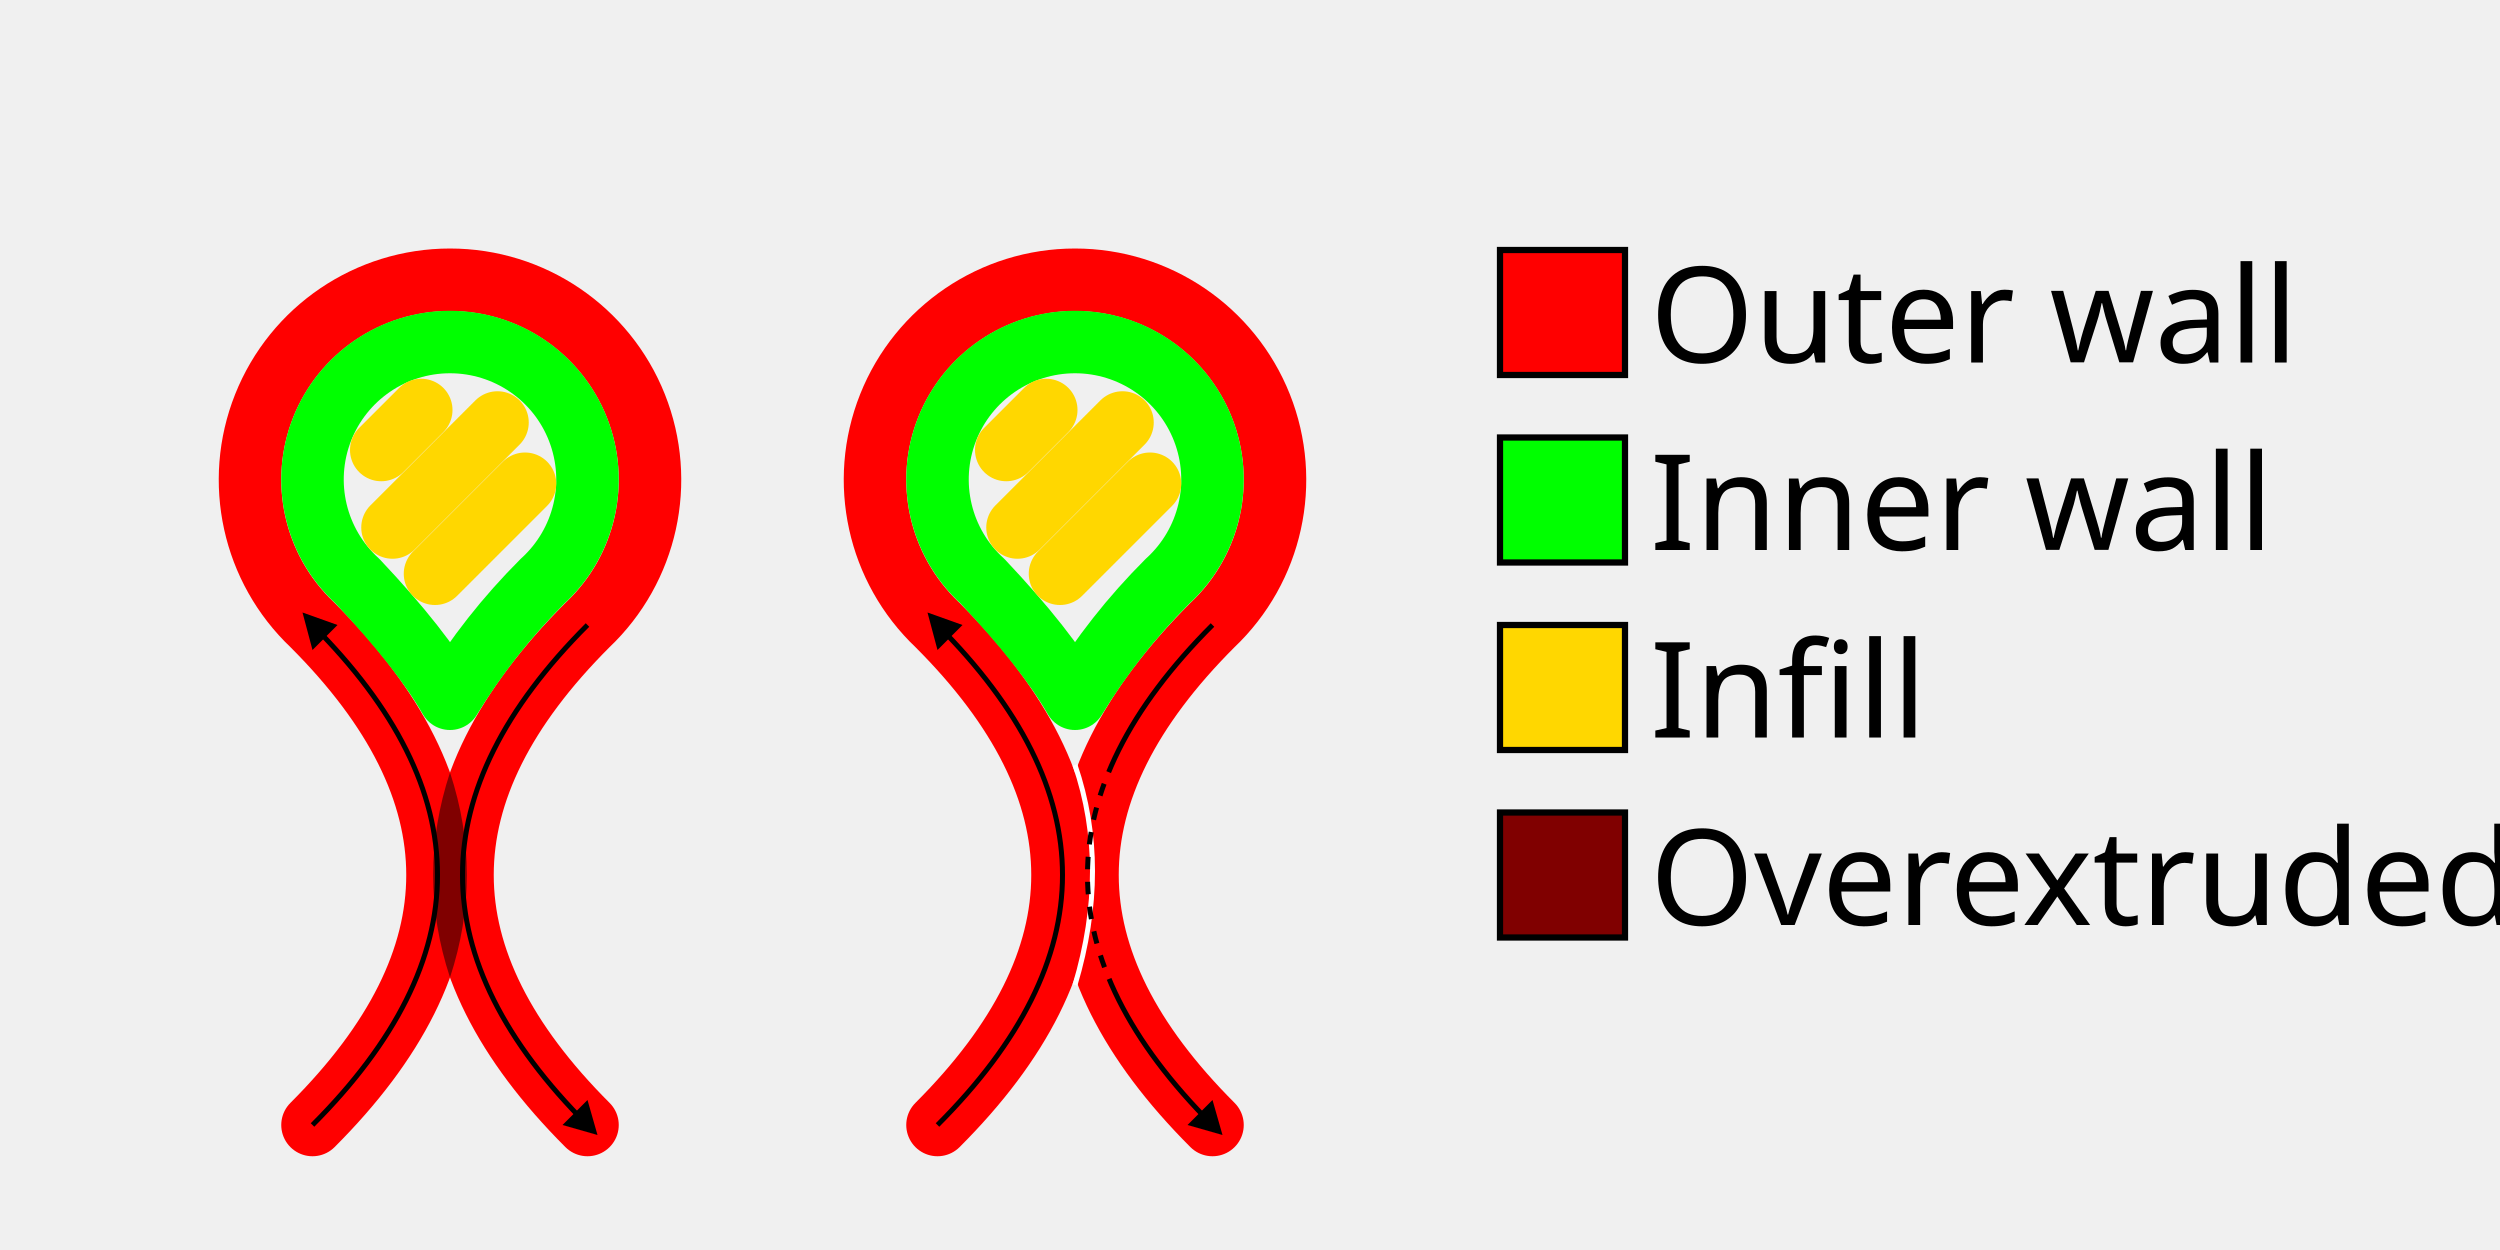
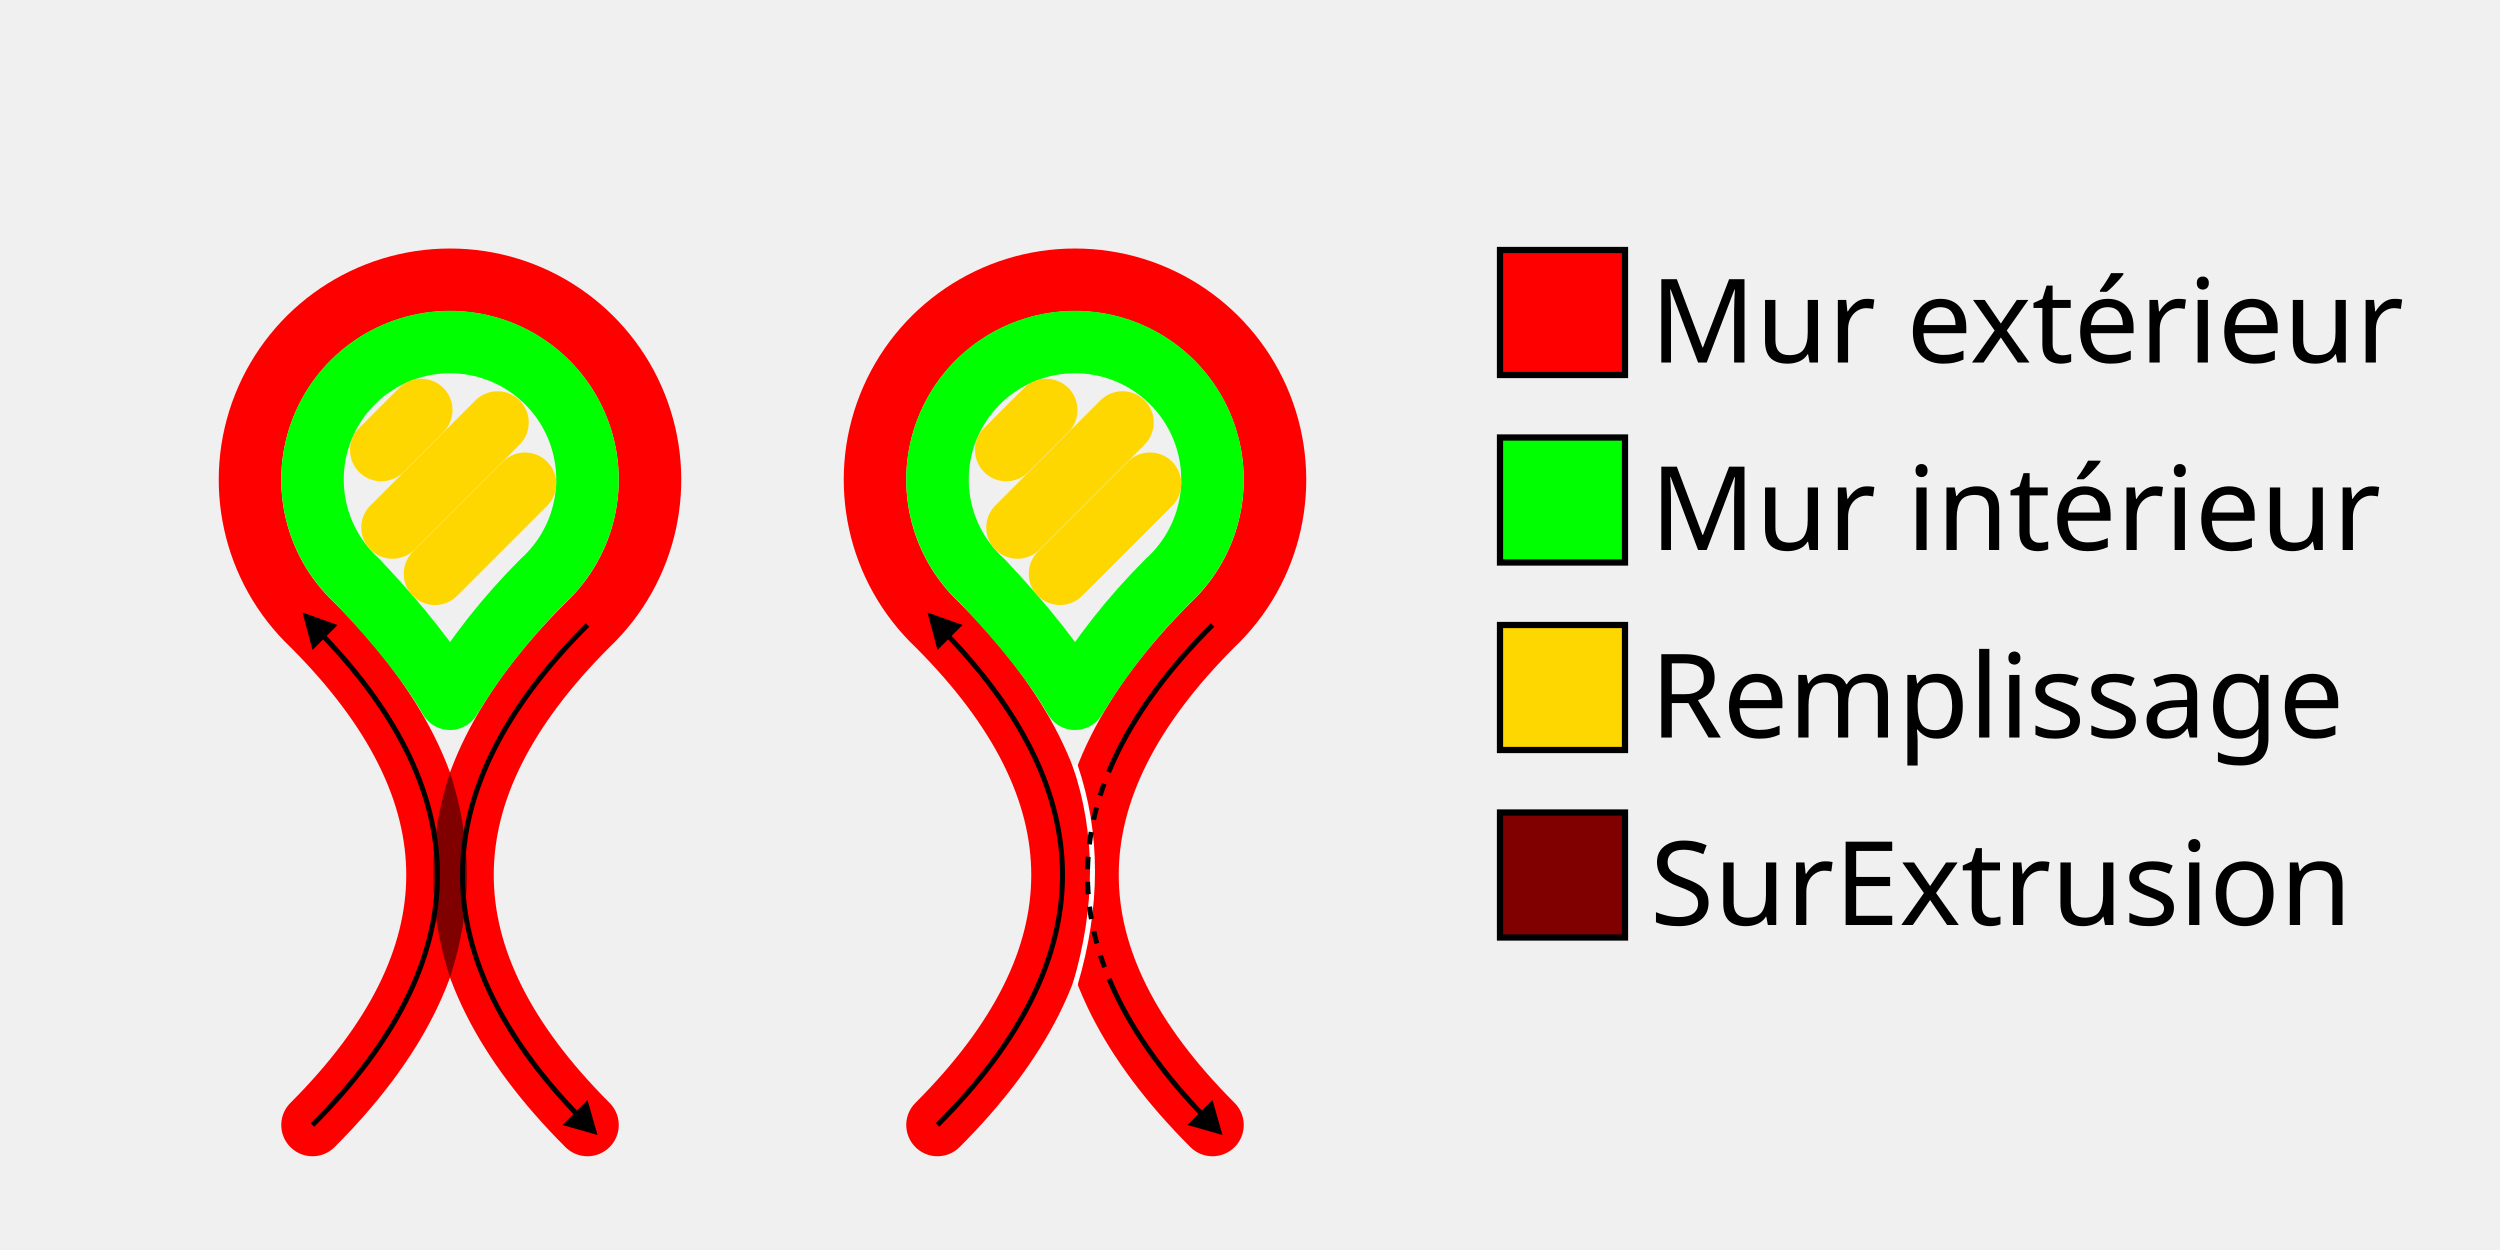
<svg xmlns="http://www.w3.org/2000/svg" width="2000" height="1000">
  <defs>
    <g id="printed" stroke-width="50" fill="none" stroke-linejoin="round" stroke-linecap="round">
      <path d="M250,900 q200,-200 0,-400 a160,160 0 1 1 220,0 q-200,200 0,400" stroke="red" />
      <path d="M360,559 q-23,-40 -74,-94 a110,110 0 1 1 148,0 q-43,43 -74 94 z" stroke="lime" />
      <line x1="305" y1="360" x2="337" y2="328" stroke="gold" />
      <line x1="314" y1="422" x2="398" y2="338" stroke="gold" />
      <line x1="348" y1="459" x2="420" y2="387" stroke="gold" />
    </g>
    <rect id="legend_box" stroke-width="5" stroke="black" x="0" y="0" width="100" height="100" />
  </defs>
  <use href="#printed" x="0" y="0" />
  <use href="#printed" x="500" y="0" />
  <path d="M360,782 q-27,-82 0,-164 q27,82 0,164" fill="maroon" />
  <path d="M860,612 q28,82 0,176" stroke="white" stroke-width="4" fill="none" />
  <path d="M250,900 q200,-200 0,-400" stroke="black" stroke-width="4" fill="none" />
  <polygon points="250,520 270,500 242,490" />
  <path d="M470,500 q-200,200 0,400" stroke="black" stroke-width="4" fill="none" />
  <polygon points="470,880 450,900 478,908" />
  <path d="M750,900 q200,-200 0,-400" stroke="black" stroke-width="4" fill="none" />
  <polygon points="750,520 770,500 742,490" />
  <path d="M970,500 q-200,200 0,400" stroke="black" stroke-width="4" fill="none" stroke-dasharray="145 10 10 10 10 10 10 10 10 10 10 10 10 10 10 10 10 10 1000" />
  <polygon points="970,880 950,900 978,908" />
  <use href="#legend_box" x="1200" y="200" fill="red" />
  <use href="#legend_box" x="1200" y="350" fill="lime" />
  <use href="#legend_box" x="1200" y="500" fill="gold" />
  <use href="#legend_box" x="1200" y="650" fill="maroon" />
-   <g font-family="sans-serif" font-size="80pt">
-     <text x="1320" y="290">Outer wall</text>
-     <text x="1320" y="440">Inner wall</text>
-     <text x="1320" y="590">Infill</text>
-     <text x="1320" y="740">Overextruded</text>
+   <g font-family="sans-serif" font-size="70pt">
+     <text x="1320" y="290">Mur extérieur</text>
+     <text x="1320" y="440">Mur intérieur</text>
+     <text x="1320" y="590">Remplissage</text>
+     <text x="1320" y="740">SurExtrusion</text>
  </g>
</svg>
